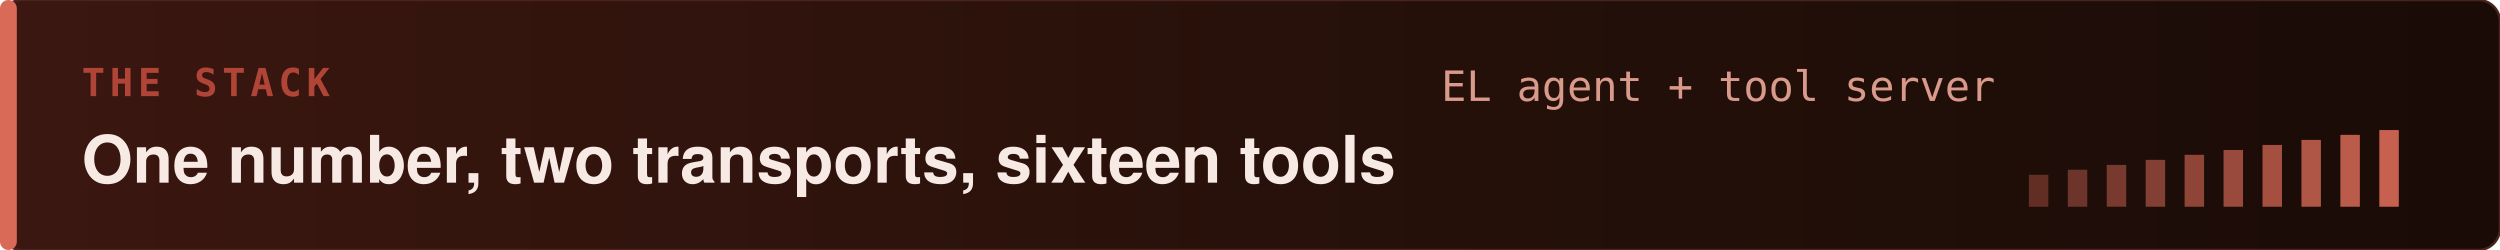
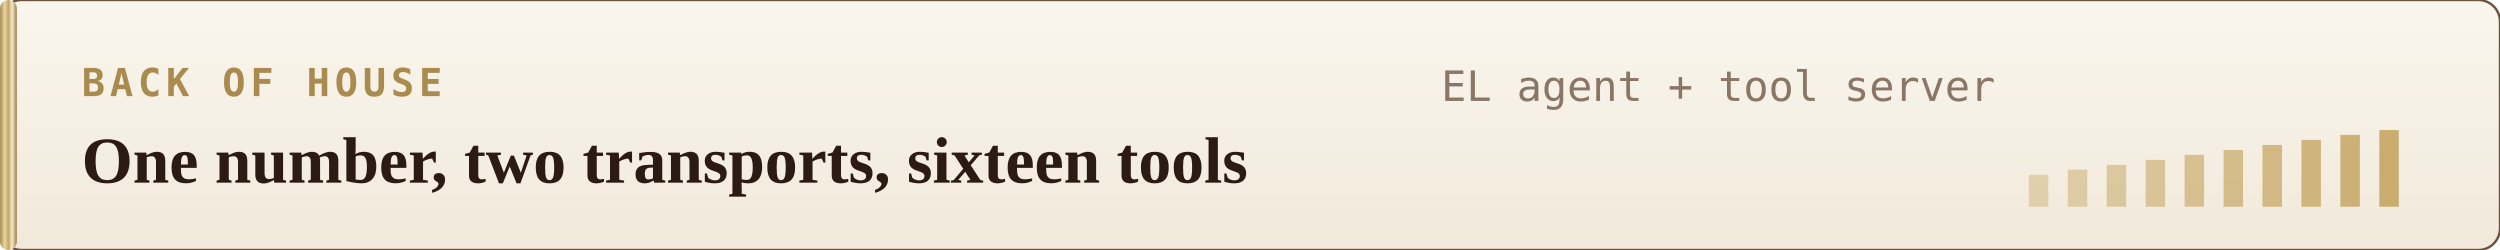
- <svg xmlns="http://www.w3.org/2000/svg" viewBox="0 0 1040 104" width="1040" height="104" role="img" aria-label="The stack">
+ <svg xmlns="http://www.w3.org/2000/svg" viewBox="0 0 1040 104" width="1040" height="104" role="img" aria-label="Back of house">
  <defs>
-     <linearGradient id="g" x1="0" y1="0" x2="1" y2="0">
-       <stop offset="0" stop-color="#3B1710" />
-       <stop offset="0.6" stop-color="#241009" />
-       <stop offset="1" stop-color="#1A0B07" />
+     <linearGradient id="gold" x1="0" y1="0" x2="1" y2="0">
+       <stop offset="0" stop-color="#A98B4F" />
+       <stop offset="0.28" stop-color="#E8D5A8" />
+       <stop offset="0.5" stop-color="#C6A664" />
+       <stop offset="0.72" stop-color="#F4E9CC" />
+       <stop offset="1" stop-color="#9C7E45" />
+     </linearGradient>
+     <linearGradient id="iv" x1="0" y1="0" x2="0" y2="1">
+       <stop offset="0" stop-color="#FAF6EE" />
+       <stop offset="1" stop-color="#F1E9DA" />
    </linearGradient>
  </defs>
-   <rect width="1040" height="104" rx="9" fill="url(#g)" />
-   <rect width="1040" height="104" rx="9" fill="none" stroke="#4A241C" />
-   <rect x="0" y="0" width="7" height="104" rx="3.5" fill="#D96A57" />
-   <text x="34" y="40" font-family="ui-monospace,SFMono-Regular,Menlo,monospace" font-size="16.1" letter-spacing="2" fill="#B04437" font-weight="700">THE STACK</text>
-   <text x="34" y="76" font-family="-apple-system,BlinkMacSystemFont,'Segoe UI',Helvetica,Arial,sans-serif" font-size="27.3" fill="#F7E9E4" font-weight="700">One number, two transports, sixteen tools</text>
-   <text x="830" y="42" font-family="ui-monospace,SFMono-Regular,Menlo,monospace" font-size="17.4" fill="#D9998B" text-anchor="end">EL agent + tool server</text>
-   <rect x="844.0" y="72.7" width="8.1" height="13.3" fill="#D96A57" opacity="0.36" />
-   <rect x="860.2" y="70.6" width="8.1" height="15.4" fill="#D96A57" opacity="0.42" />
-   <rect x="876.4" y="68.6" width="8.1" height="17.4" fill="#D96A57" opacity="0.48" />
-   <rect x="892.6" y="66.5" width="8.1" height="19.5" fill="#D96A57" opacity="0.54" />
-   <rect x="908.8" y="64.4" width="8.1" height="21.6" fill="#D96A57" opacity="0.60" />
-   <rect x="925.0" y="62.4" width="8.1" height="23.6" fill="#D96A57" opacity="0.66" />
-   <rect x="941.2" y="60.3" width="8.1" height="25.7" fill="#D96A57" opacity="0.72" />
-   <rect x="957.4" y="58.2" width="8.1" height="27.8" fill="#D96A57" opacity="0.78" />
-   <rect x="973.6" y="56.1" width="8.1" height="29.9" fill="#D96A57" opacity="0.84" />
-   <rect x="989.8" y="54.1" width="8.1" height="31.9" fill="#D96A57" opacity="0.90" />
+   <rect width="1040" height="104" rx="9" fill="url(#iv)" />
+   <rect width="1040" height="104" rx="9" fill="none" stroke="#6B5340" />
+   <rect x="0" y="0" width="7" height="104" rx="3.5" fill="url(#gold)" />
+   <text x="34" y="40" font-family="ui-monospace,SFMono-Regular,Menlo,monospace" font-size="16.1" letter-spacing="2" fill="#A98B4F" font-weight="700">BACK OF HOUSE</text>
+   <text x="34" y="76" font-family="Georgia,'Times New Roman',serif" font-size="27.3" fill="#2B1B12" font-weight="700">One number, two transports, sixteen tools</text>
+   <text x="830" y="42" font-family="ui-monospace,SFMono-Regular,Menlo,monospace" font-size="17.4" fill="#8A7666" text-anchor="end">EL agent + tool server</text>
+   <rect x="844.0" y="72.7" width="8.1" height="13.3" fill="#C6A664" opacity="0.42" />
+   <rect x="860.2" y="70.6" width="8.1" height="15.4" fill="#C6A664" opacity="0.47" />
+   <rect x="876.4" y="68.6" width="8.1" height="17.4" fill="#C6A664" opacity="0.53" />
+   <rect x="892.6" y="66.5" width="8.1" height="19.5" fill="#C6A664" opacity="0.58" />
+   <rect x="908.8" y="64.4" width="8.1" height="21.6" fill="#C6A664" opacity="0.64" />
+   <rect x="925.0" y="62.4" width="8.1" height="23.6" fill="#C6A664" opacity="0.69" />
+   <rect x="941.2" y="60.3" width="8.1" height="25.7" fill="#C6A664" opacity="0.74" />
+   <rect x="957.4" y="58.2" width="8.1" height="27.8" fill="#C6A664" opacity="0.80" />
+   <rect x="973.6" y="56.1" width="8.1" height="29.9" fill="#C6A664" opacity="0.85" />
+   <rect x="989.8" y="54.1" width="8.1" height="31.9" fill="#C6A664" opacity="0.91" />
</svg>
